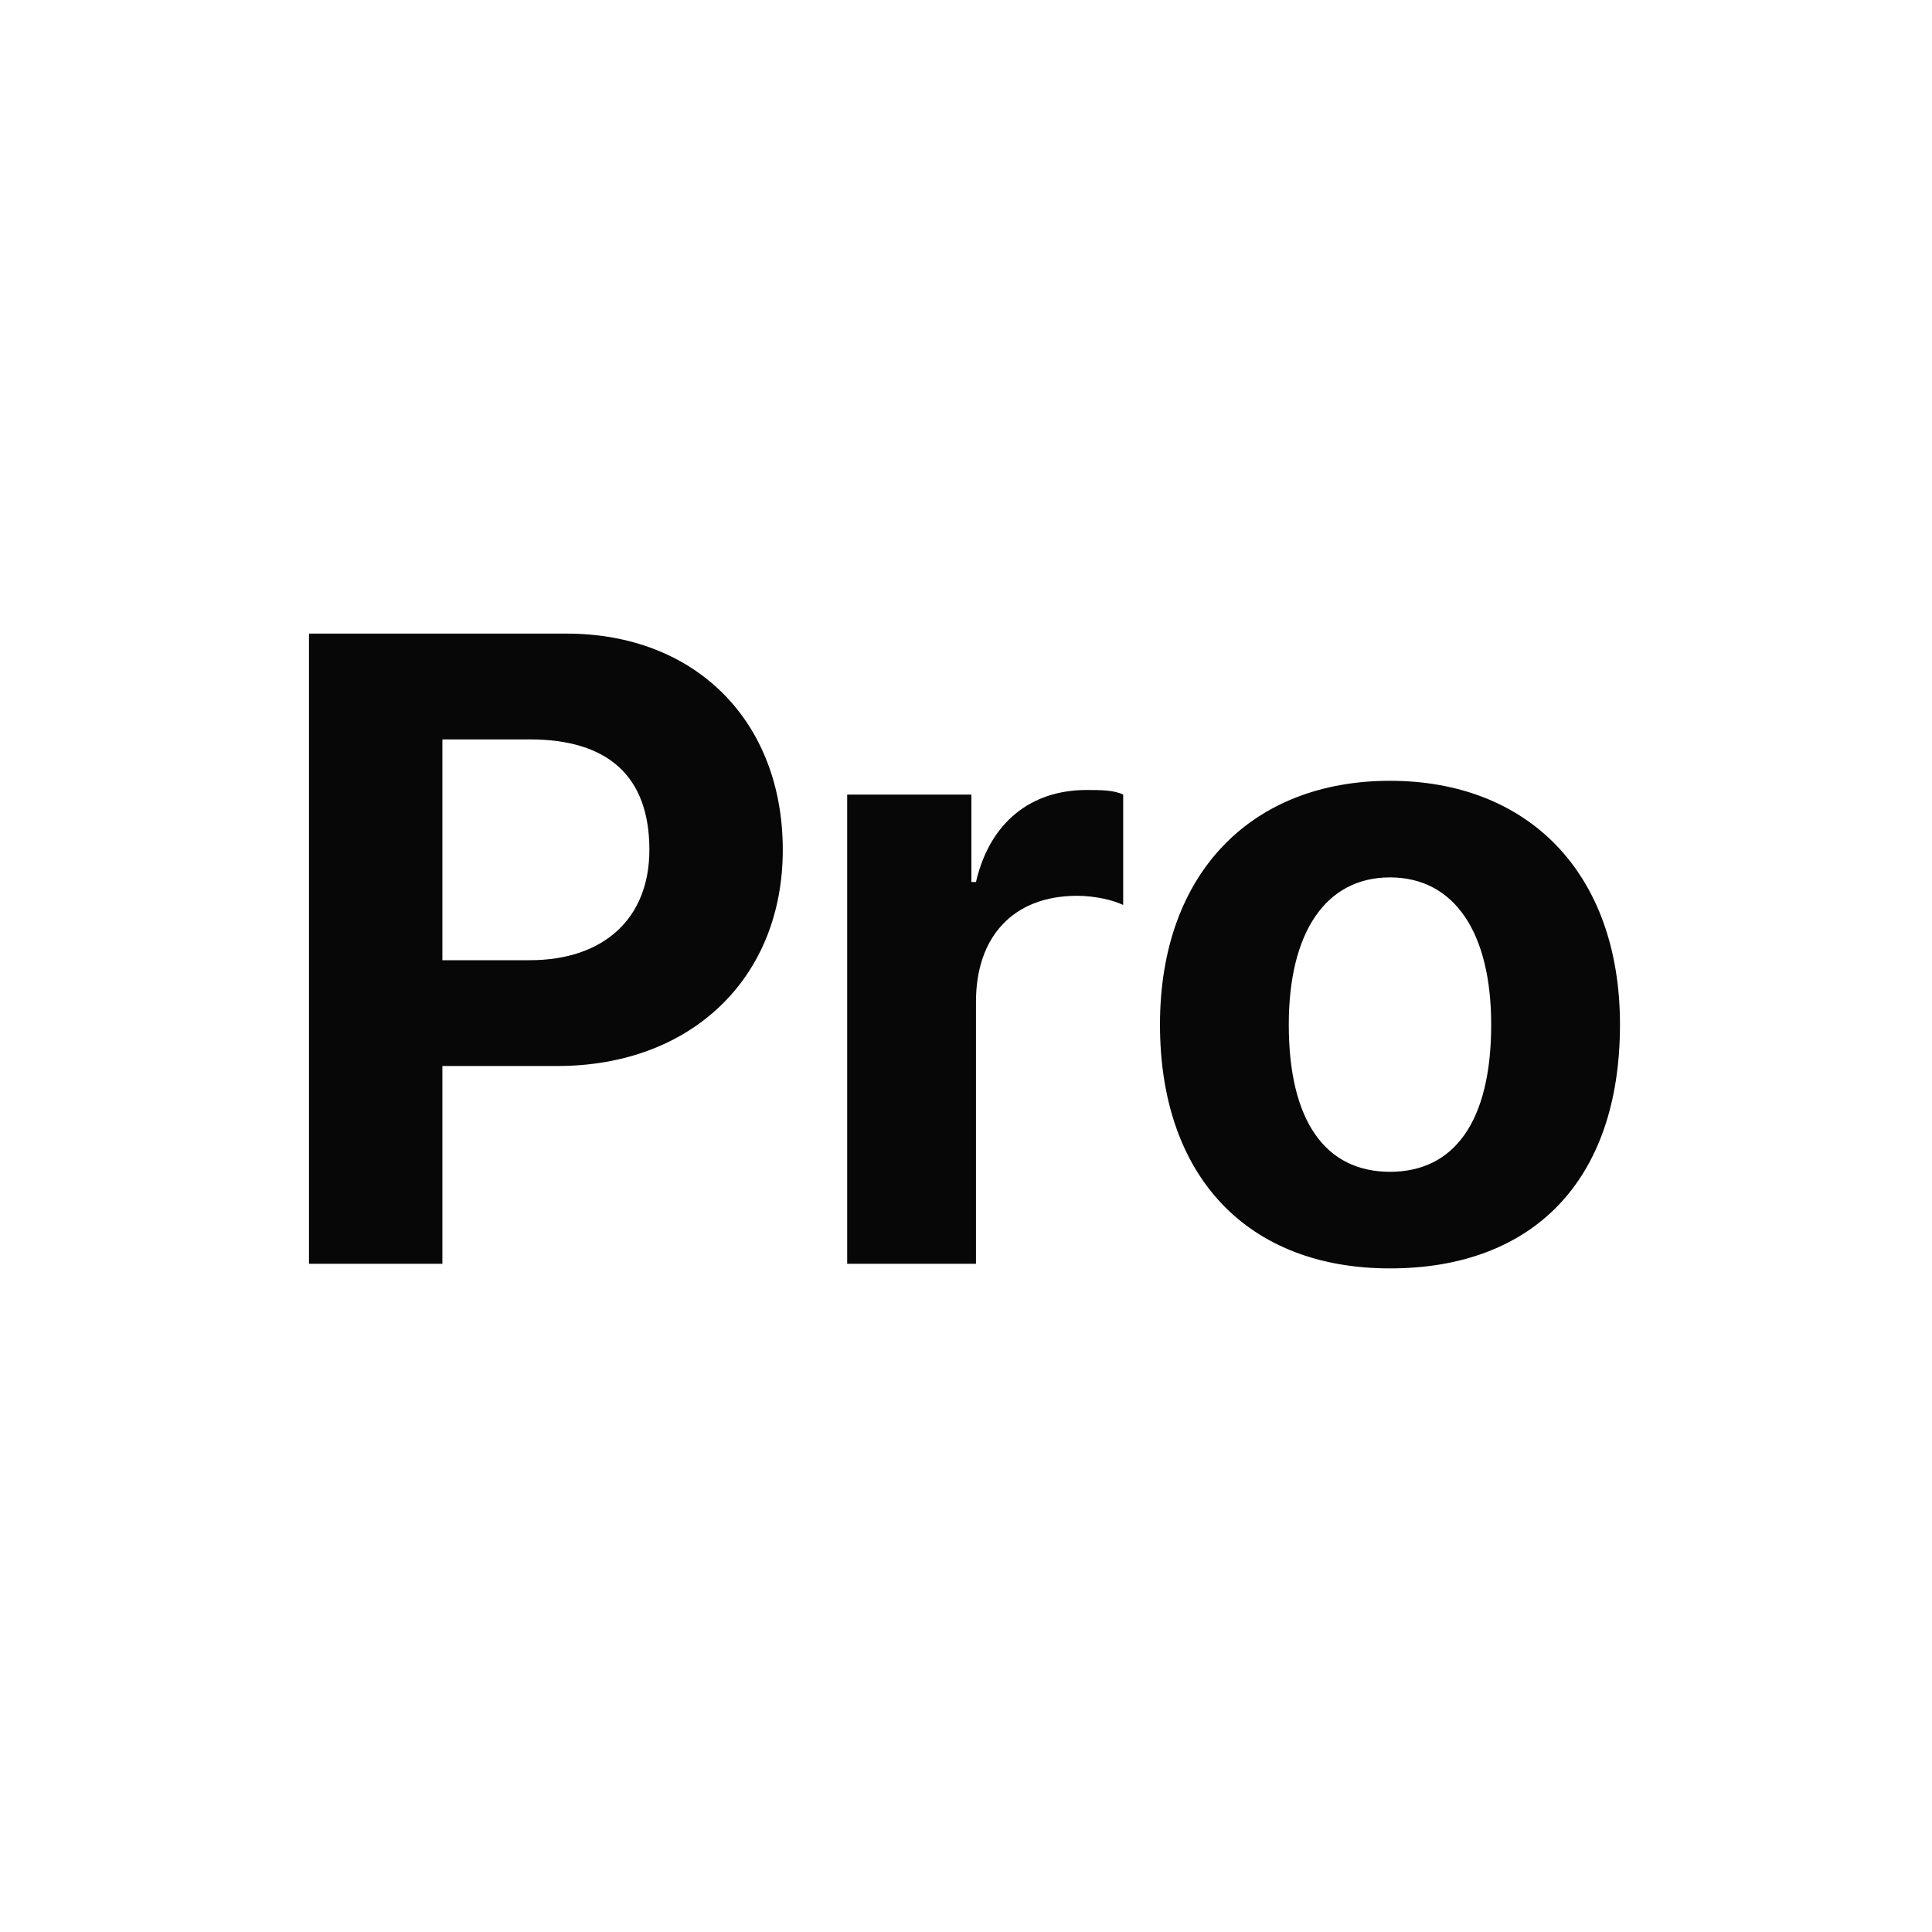
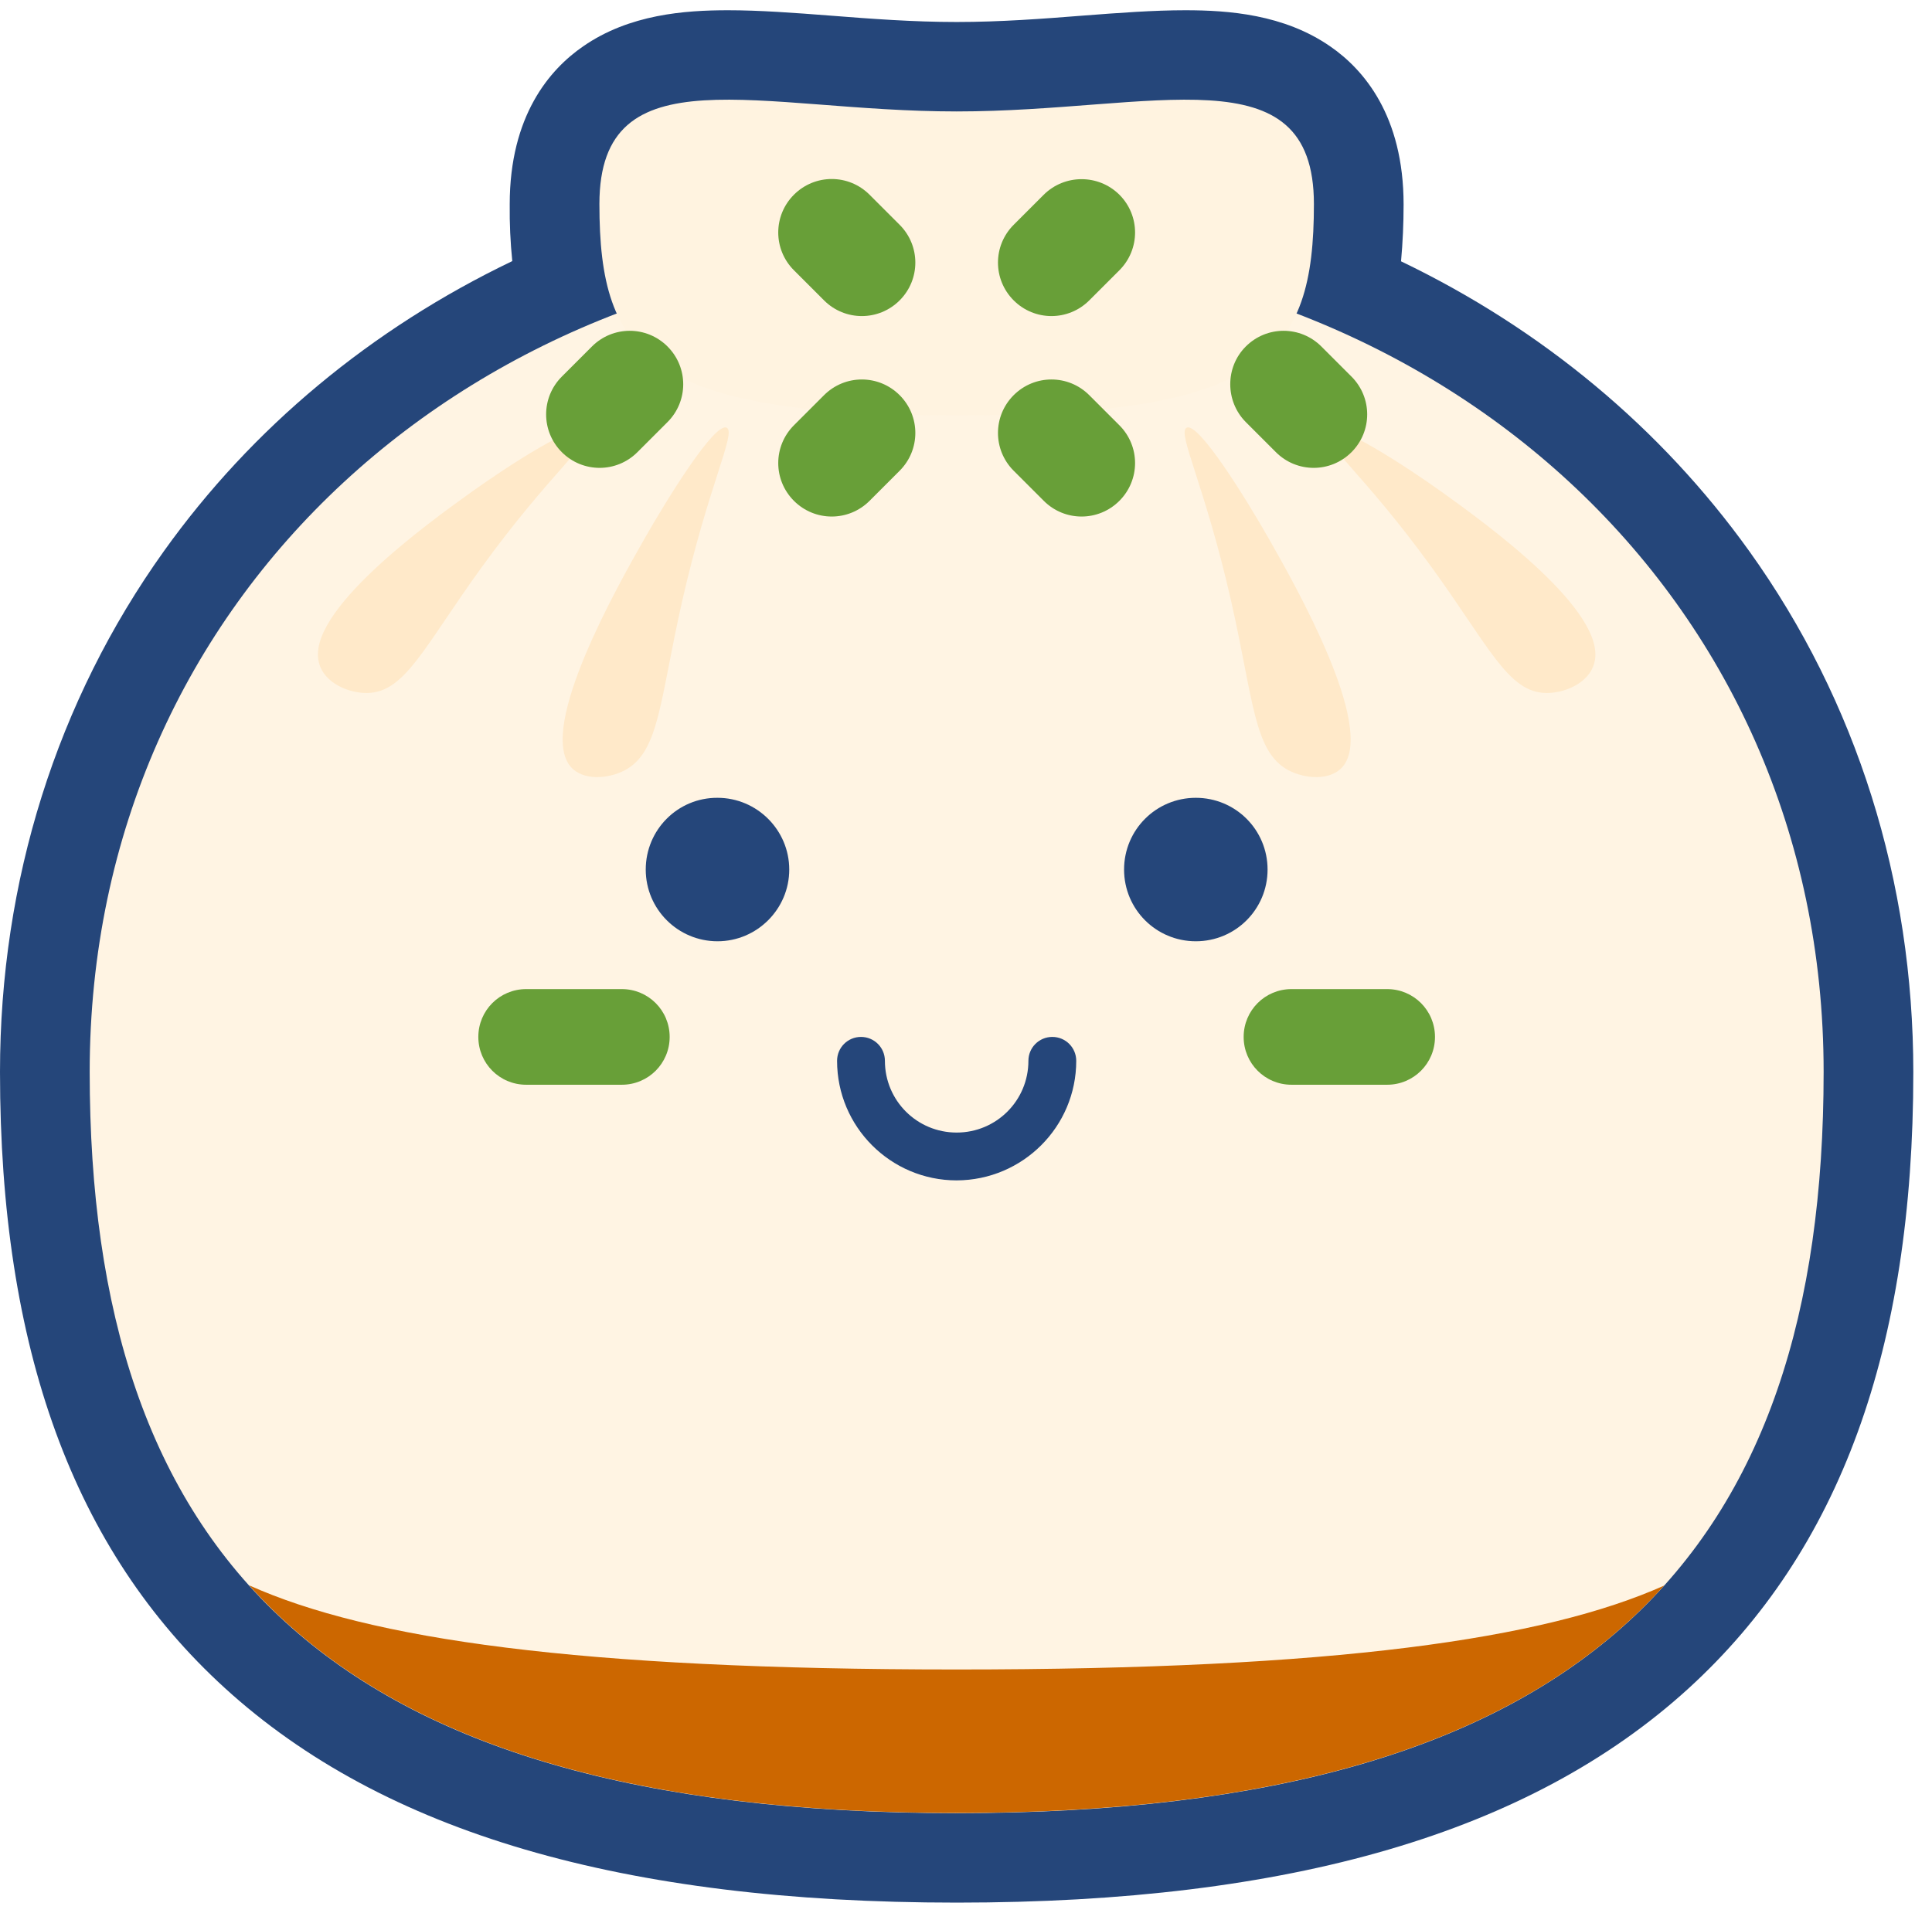
- <svg xmlns="http://www.w3.org/2000/svg" width="42" height="42">
-   <g>
-     <path fill="#070707" d="m6.717,13.774l5.6,0c2.8,0 4.7,1.9 4.7,4.7c0,2.8 -2,4.7 -4.9,4.7l-2.5,0l0,4.3l-2.9,0l0,-13.7zm2.9,2.2l0,4.9l1.9,0c1.6,0 2.6,-0.9 2.6,-2.4c0,-1.6 -0.9,-2.4 -2.6,-2.4l-1.9,0l0,-0.1zm8.9,11.5l2.7,0l0,-5.7c0,-1.4 0.8,-2.3 2.2,-2.3c0.4,0 0.8,0.1 1,0.2l0,-2.4c-0.2,-0.1 -0.5,-0.1 -0.8,-0.1c-1.2,0 -2.1,0.7 -2.4,2l-0.1,0l0,-1.9l-2.7,0l0,10.2l0.1,0zm11.7,0.1c-3.1,0 -5,-2 -5,-5.3c0,-3.3 2,-5.3 5,-5.3s5,2 5,5.3c0,3.4 -1.9,5.3 -5,5.3zm0,-2.1c1.4,0 2.2,-1.1 2.2,-3.2c0,-2 -0.8,-3.2 -2.2,-3.2c-1.4,0 -2.2,1.2 -2.2,3.2c0,2.1 0.8,3.2 2.2,3.2z" class="st0" id="Ant-Design-Pro" />
-   </g>
+ <svg xmlns="http://www.w3.org/2000/svg" t="1702731990663" class="icon" viewBox="0 0 1034 1024" version="1.1" p-id="6309" width="201.953" height="200">
+   <path d="M512 1018.514c-178.857 0-306.971-37.6-391.657-114.857C39.314 829.829 0 721.829 0 573.829c0-102.171 30.4-198.629 87.771-278.857 47.2-66.057 111.086-119.086 186.4-155.2-1.029-10.057-1.486-20.229-1.371-30.4 0-47.429 21.371-72.229 39.314-84.571 24.686-17.143 54.4-19.314 77.486-19.314 17.029 0 35.314 1.371 54.629 2.857 21.829 1.714 44.343 3.429 67.771 3.429s45.943-1.714 67.771-3.429c19.314-1.486 37.6-2.857 54.629-2.857 23.086 0 52.686 2.171 77.486 19.314 17.943 12.343 39.314 37.143 39.314 84.686 0 10.171-0.457 20.343-1.371 30.4 75.2 36.114 139.086 89.143 186.4 155.2 57.486 80.229 87.771 176.686 87.771 278.857 0 148.114-39.314 256-120.343 329.943-84.686 77.143-212.8 114.629-391.657 114.629z" fill="#25467A" p-id="6310" />
+   <path d="M48 573.829c0-256.229 207.771-439.086 464-439.086s464 182.857 464 439.086-124.571 396.8-464 396.8-464-140.571-464-396.8z" fill="#FFF4E3" p-id="6311" />
+   <path d="M890.629 848.8c-71.886 79.771-193.143 121.714-378.629 121.714s-306.743-41.943-378.629-121.829C197.6 877.486 309.143 893.714 512 893.714s314.4-16.229 378.629-44.914z" fill="#CC6700" p-id="6312" />
+   <path d="M320.8 109.257c0-81.943 85.6-49.6 191.2-49.6s191.2-32.343 191.2 49.6-26.743 113.143-191.2 113.143-191.2-31.2-191.2-113.143z" fill="#FFF3E0" p-id="6313" />
+   <path d="M689.6 412.343c-18.629-9.943-18.629-37.371-30.743-90.743-14.057-61.829-28.8-89.6-23.886-92.571 6.171-3.771 32 38.057 44.343 59.771 13.829 24.343 57.143 100.571 39.314 121.6-6.514 7.657-20.114 6.629-29.029 1.943zM334.4 412.343c18.629-9.943 18.629-37.371 30.743-90.743 14.057-61.829 28.8-89.6 23.886-92.571-6.171-3.771-32 38.057-44.343 59.771-13.829 24.343-57.143 100.571-39.314 121.6 6.514 7.657 20.114 6.629 29.029 1.943zM827.657 370.971c-20.571-0.114-30.743-25.029-61.714-67.657-35.771-49.371-59.543-67.543-56.229-72.686 4.229-6.286 43.2 19.314 62.514 33.143 21.6 15.543 89.257 64 80.914 91.543-2.857 10.286-15.657 15.771-25.486 15.657zM196.343 370.971c20.571-0.114 30.743-25.029 61.714-67.657 35.771-49.371 59.543-67.543 56.229-72.686-4.229-6.286-43.2 19.314-62.514 33.143-21.6 15.543-89.257 64-80.914 91.543 2.857 10.286 15.657 15.771 25.486 15.657z" fill="#FFE9C9" p-id="6314" />
+   <path d="M424.914 104.229c11.2-11.2 29.257-11.2 40.457 0l16.114 16.114c11.2 11.2 11.2 29.257 0 40.457-11.2 11.2-29.257 11.2-40.457 0l-16.114-16.114c-11.2-11.2-11.2-29.257 0-40.457zM599.086 104.229c11.2 11.2 11.2 29.257 0 40.457l-16.114 16.114c-11.2 11.2-29.257 11.2-40.457 0-11.2-11.2-11.2-29.257 0-40.457l16.114-16.114c11.2-11.086 29.257-11.086 40.457 0zM481.486 211.543c11.2 11.2 11.2 29.257 0 40.457l-16.114 16.114c-11.2 11.2-29.257 11.2-40.457 0-11.2-11.2-11.2-29.257 0-40.457l16.114-16.114c11.2-11.2 29.257-11.2 40.457 0zM542.514 211.543c11.2-11.2 29.257-11.2 40.457 0l16.114 16.114c11.2 11.2 11.2 29.257 0 40.457-11.2 11.2-29.257 11.2-40.457 0l-16.114-16.114c-11.2-11.2-11.2-29.257 0-40.457zM666.743 185.486c11.2-11.2 29.257-11.2 40.457 0l16.114 16.114c11.2 11.2 11.2 29.257 0 40.457-11.2 11.2-29.257 11.2-40.457 0l-16.114-16.114c-11.086-11.2-11.086-29.371 0-40.457zM357.257 185.486c11.2 11.2 11.2 29.257 0 40.457l-16.114 16.114c-11.2 11.2-29.257 11.2-40.457 0-11.2-11.2-11.2-29.257 0-40.457l16.114-16.114c11.2-11.2 29.257-11.2 40.457 0z" fill="#689F38" p-id="6315" />
+   <path d="M512 631.886c-35.314 0-64-28.686-64-64 0-7.086 5.714-12.8 12.8-12.8s12.8 5.714 12.8 12.8c0 21.257 17.143 38.4 38.4 38.4s38.4-17.143 38.4-38.4c0-7.086 5.714-12.8 12.8-12.8s12.8 5.714 12.8 12.8c0 35.314-28.686 63.886-64 64zM345.6 465.486c0 21.257 17.257 38.4 38.4 38.4s38.4-17.257 38.4-38.4-17.257-38.4-38.4-38.4c-21.257-0.114-38.4 17.143-38.4 38.4 0-0.114 0 0 0 0zM601.6 465.486c0 21.257 17.143 38.4 38.4 38.4s38.4-17.143 38.4-38.4-17.143-38.4-38.4-38.4-38.4 17.143-38.4 38.4z" fill="#25467A" p-id="6316" />
+   <path d="M332.8 529.486h-51.2c-14.171 0-25.6 11.429-25.6 25.6 0 14.171 11.429 25.6 25.6 25.6h51.2c14.171 0 25.6-11.429 25.6-25.6s-11.429-25.6-25.6-25.6z m409.6 0h-51.2c-14.171 0-25.6 11.429-25.6 25.6s11.429 25.6 25.6 25.6h51.2c14.171 0 25.6-11.429 25.6-25.6 0-14.171-11.429-25.6-25.6-25.6z" fill="#689F38" p-id="6317" />
</svg>
